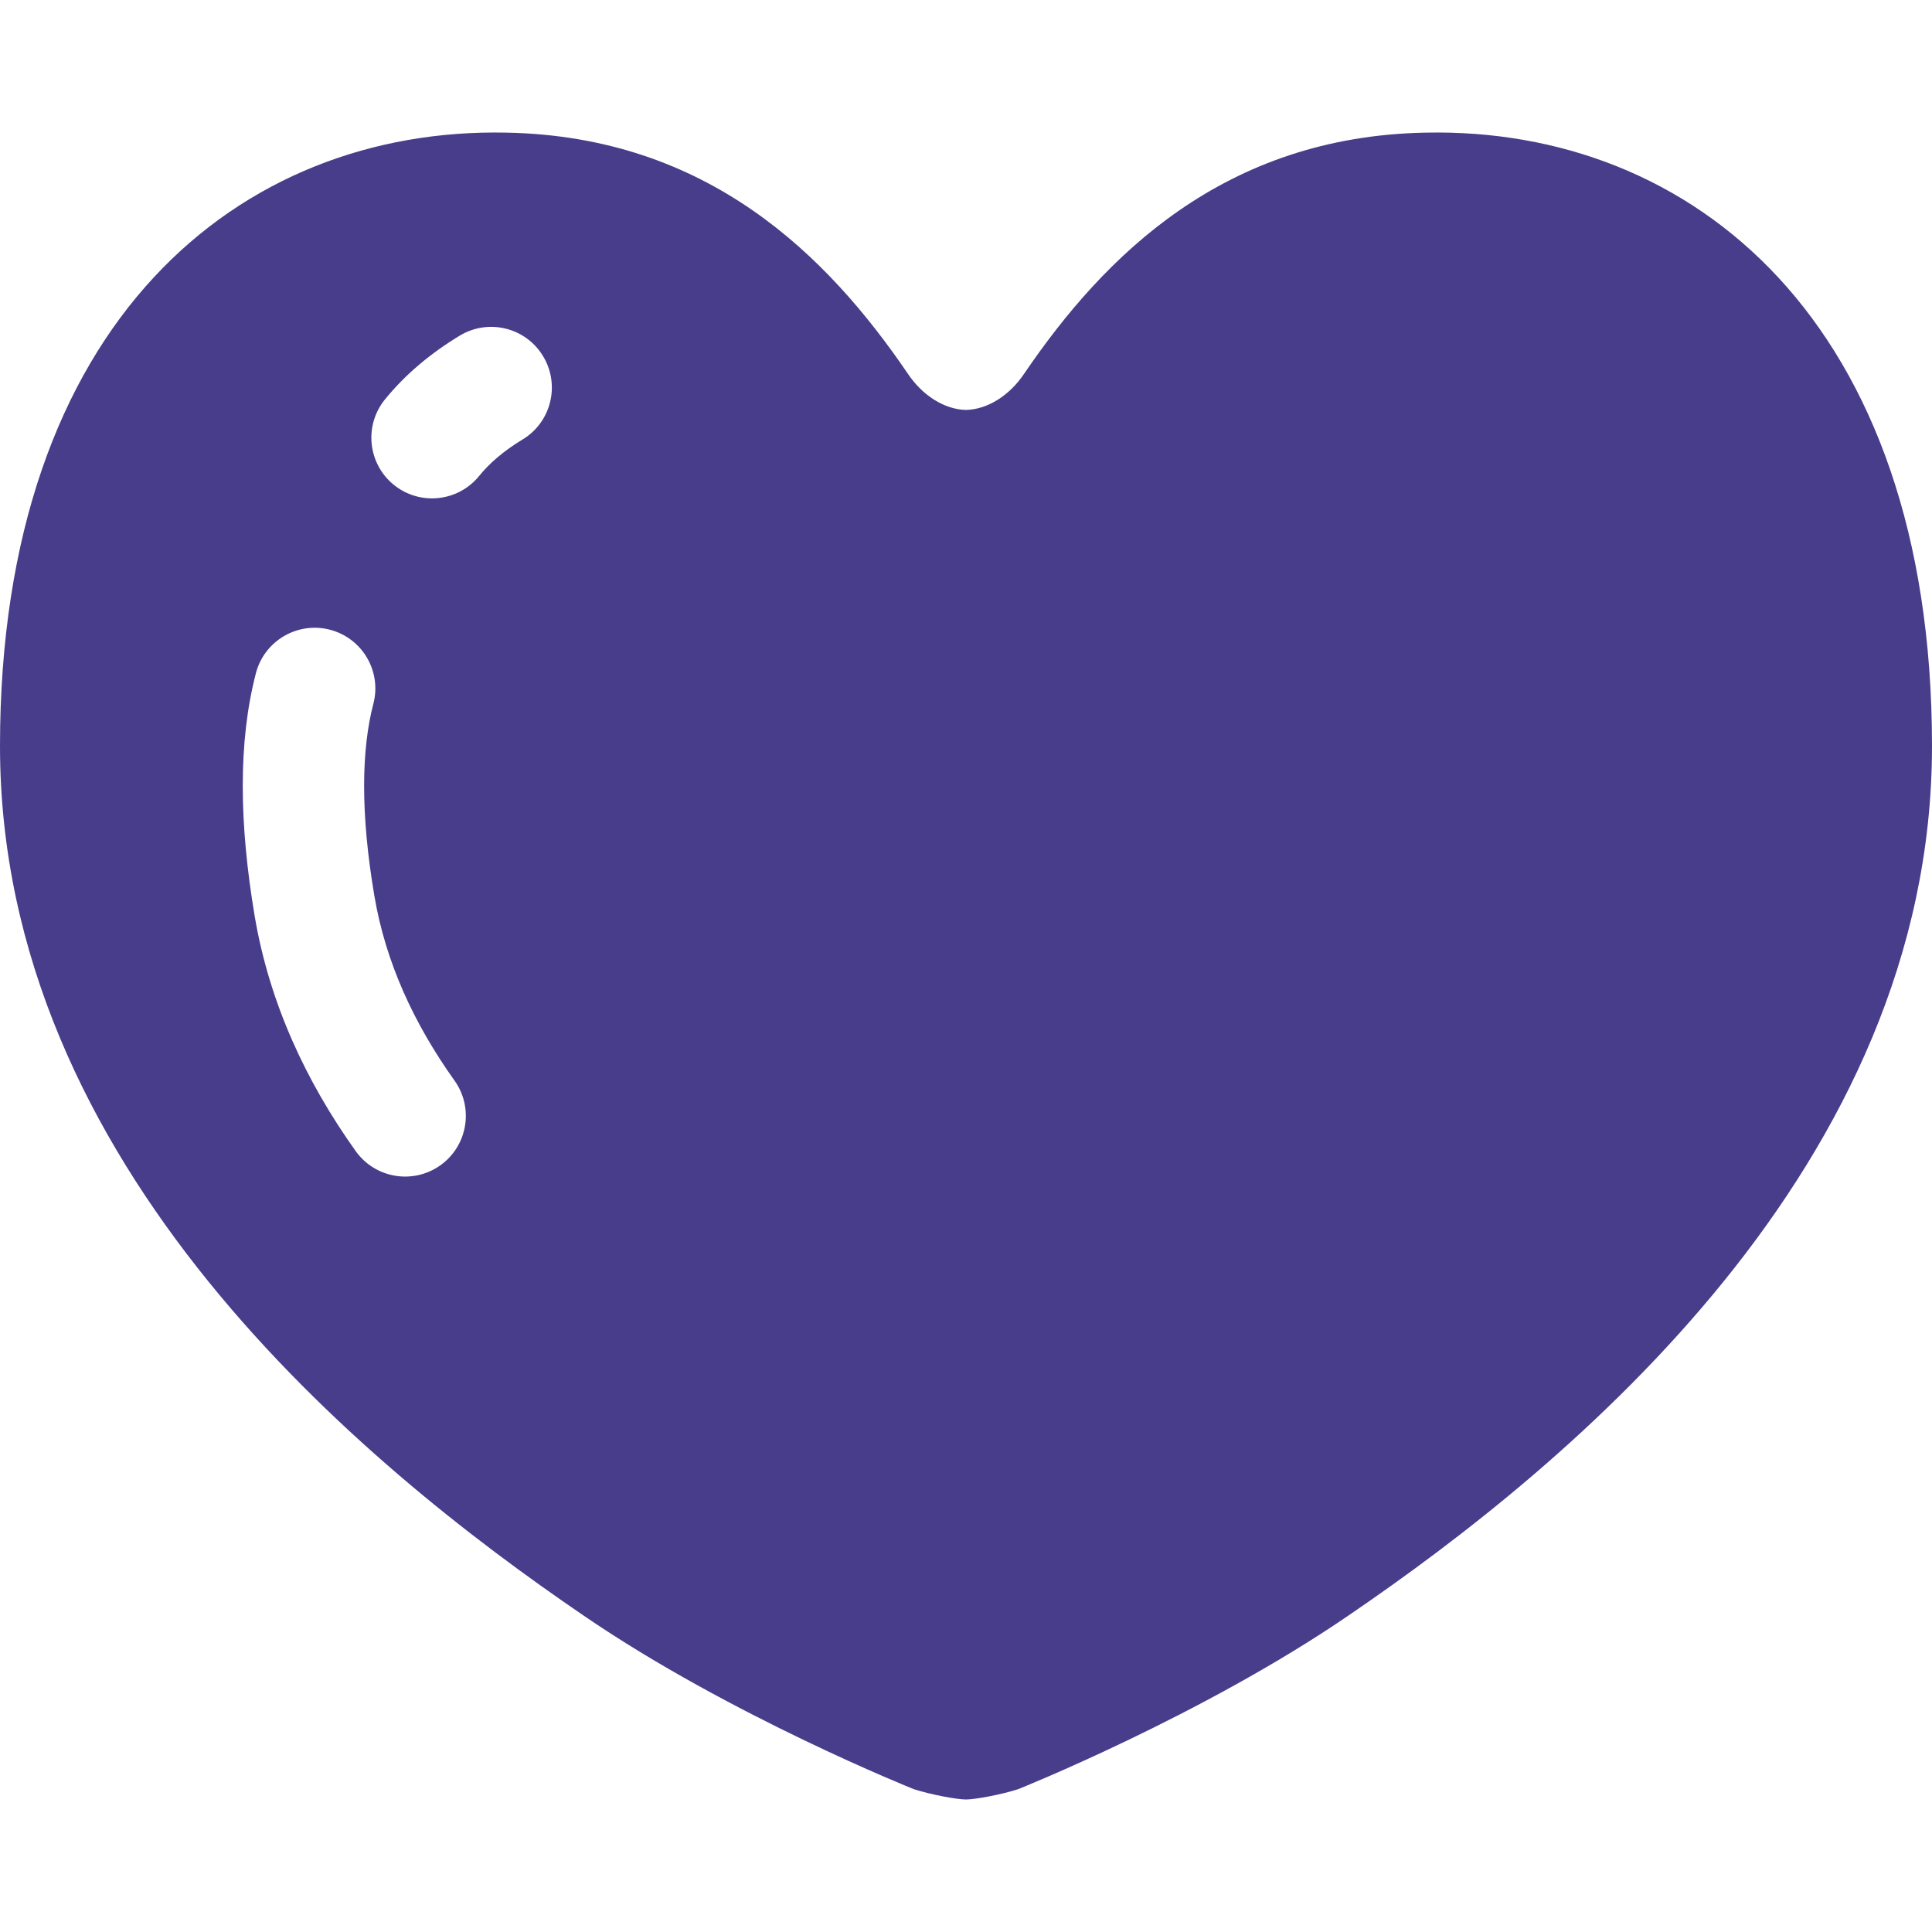
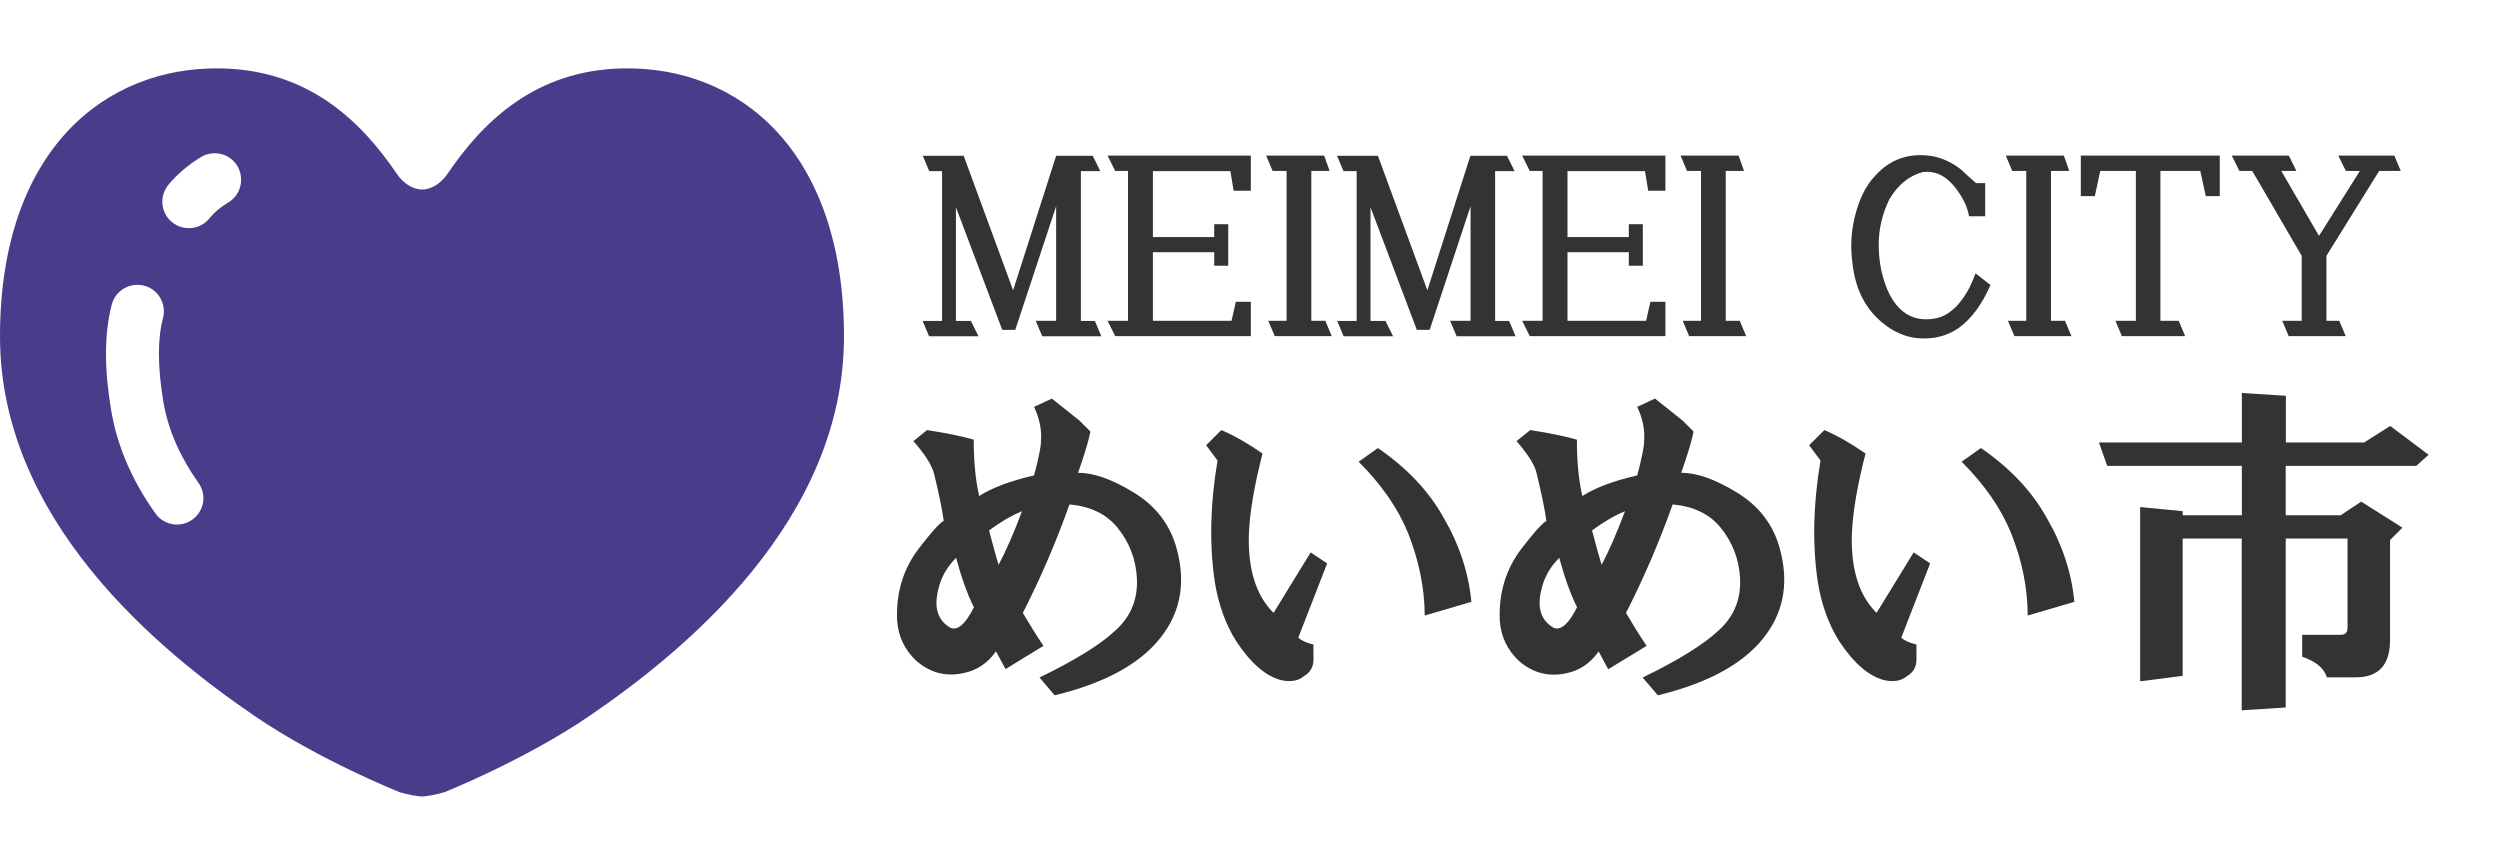
- <svg xmlns="http://www.w3.org/2000/svg" version="1.1" id="_x32_" x="0px" y="0px" viewBox="0 0 512 512" style="width: 256px; height: 256px; opacity: 1;" xml:space="preserve">
+ <svg xmlns="http://www.w3.org/2000/svg" version="1.1" id="_x32_" x="0px" y="0px" viewBox="0 0 1516.6 512" style="enable-background:new 0 0 1516.6 512;" xml:space="preserve">
  <style type="text/css">
- 	.st0{fill:#4B4B4B;}
+ 	.st0{fill:#483D8B;}
+ 	.st1{fill:#333333;}
</style>
  <g>
-     <path class="st0" d="M377.886,35.146c-53.546,0.984-85.225,32.654-106.448,63.85c-3.864,5.78-9.665,9.494-15.444,9.643   c-5.779-0.149-11.57-3.863-15.433-9.643C219.328,67.8,187.659,36.13,134.103,35.146C63.83,33.711,0,84.848,0,197.728   c0,111.276,95.681,190.228,154.694,230.437c38.755,26.532,87.484,45.989,87.484,45.989c4.494,1.444,11.42,2.729,13.816,2.729   c2.408,0,9.333-1.284,13.817-2.729c0,0,48.729-19.458,87.493-45.989C416.319,387.956,512,309.003,512,197.728   C512,84.848,448.159,33.711,377.886,35.146z M116.711,308.811c-7.245,5.158-17.274,3.478-22.442-3.746   c-13.133-18.388-22.882-39.236-26.778-62.3c-2.066-12.34-3.158-23.803-3.158-34.484c0-10.735,1.103-20.709,3.49-29.903   c2.248-8.583,11.045-13.731,19.628-11.494c8.594,2.248,13.742,11.045,11.494,19.628c-1.563,5.961-2.451,13.228-2.451,21.768   c0,8.498,0.867,18.216,2.718,29.132c2.955,17.478,10.371,33.714,21.245,48.964C125.616,293.613,123.936,303.652,116.711,308.811z    M138.491,116.464c-5.062,3.061-8.776,6.293-11.526,9.686c-5.609,6.881-15.733,7.919-22.636,2.311   c-6.871-5.608-7.908-15.732-2.3-22.624c5.383-6.614,12.094-12.223,19.81-16.889c7.609-4.603,17.499-2.162,22.079,5.436   C148.52,101.983,146.09,111.883,138.491,116.464z" style="fill: rgb(72, 61, 139);" />
+     <path class="st0" d="M377.9,41.5c-53.5,1-85.2,32.7-106.4,63.9c-3.9,5.8-9.7,9.5-15.4,9.6c-5.8-0.1-11.6-3.9-15.4-9.6   c-21.2-31.2-52.9-62.9-106.5-63.9C63.8,40.1,0,91.2,0,204.1c0,111.3,95.7,190.2,154.7,230.4c38.8,26.5,87.5,46,87.5,46   c4.5,1.4,11.4,2.7,13.8,2.7c2.4,0,9.3-1.3,13.8-2.7c0,0,48.7-19.5,87.5-46c59-40.2,154.7-119.2,154.7-230.4   C512,91.2,448.2,40.1,377.9,41.5z M116.7,315.2c-7.2,5.2-17.3,3.5-22.4-3.7c-13.1-18.4-22.9-39.2-26.8-62.3   c-2.1-12.3-3.2-23.8-3.2-34.5c0-10.7,1.1-20.7,3.5-29.9c2.2-8.6,11-13.7,19.6-11.5c8.6,2.2,13.7,11,11.5,19.6   c-1.6,6-2.5,13.2-2.5,21.8c0,8.5,0.9,18.2,2.7,29.1c3,17.5,10.4,33.7,21.2,49C125.6,300,123.9,310,116.7,315.2z M138.5,122.8   c-5.1,3.1-8.8,6.3-11.5,9.7c-5.6,6.9-15.7,7.9-22.6,2.3c-6.9-5.6-7.9-15.7-2.3-22.6c5.4-6.6,12.1-12.2,19.8-16.9   c7.6-4.6,17.5-2.2,22.1,5.4C148.5,108.4,146.1,118.3,138.5,122.8z" />
+   </g>
+   <g>
+     <g>
+       <path class="st1" d="M554.1,267.6l8.3-6.7c11.1,1.7,20.5,3.6,28.3,5.8c0,13.3,1.1,24.7,3.3,34.2c7.8-5,18.9-9.2,33.3-12.5    c2.8-10.5,4.2-17.5,4.2-20.8c0.5-6.7-0.8-13.6-4.2-20.8l10.8-5l16.7,13.3l6.7,6.7c-1.1,5.6-3.6,13.9-7.5,25    c9.4,0,20.5,3.9,33.3,11.7c13.9,8.3,22.8,20,26.7,35c5,18.9,2.5,35.6-7.5,50c-12.2,17.8-34.5,30.5-66.7,38.3l-9.2-10.8    c21.7-10.5,36.9-20,45.8-28.3c9.4-8.3,13.9-18.9,13.3-31.7c-0.6-11.7-4.5-21.9-11.7-30.8c-6.7-8.3-16.4-13-29.2-14.2    c-8.3,23.3-17.8,45.3-28.3,65.8c3.9,6.7,8,13.3,12.5,20L610,405.9l-5.8-10.8c-5,7.2-11.7,11.7-20,13.3c-10.6,2.2-20-0.3-28.3-7.5    c-7.2-6.7-11.1-15-11.7-25c-0.6-16.7,3.9-31.1,13.3-43.3c7.2-9.4,12.2-15,15-16.7c-1.1-7.8-3.1-17.2-5.8-28.3    C565.5,282.6,561.4,275.9,554.1,267.6z M590.8,368.4c-3.9-7.8-7.5-17.8-10.8-30c-5.6,5.6-9.2,12-10.8,19.2    c-2.8,11.1-0.3,18.9,7.5,23.3C581.1,382.6,585.8,378.4,590.8,368.4z M620,310.1c-6.7,2.8-13.3,6.7-20,11.7    c2.8,10.6,4.7,17.5,5.8,20.8C610.3,334.2,615,323.4,620,310.1z" />
+       <path class="st1" d="M731.7,270.1l9.2-9.2c7.8,3.3,16.1,8.1,25,14.2c-5,19.5-7.8,35.8-8.3,49.2c-0.6,21.1,4.4,37,15,47.5    l22.5-36.7l10,6.7l-17.5,45c1.7,1.7,4.7,3.1,9.2,4.2v9.2c0,4.5-2,7.8-5.8,10c-3.3,2.8-7.8,3.6-13.3,2.5    c-9.5-2.2-18.6-10-27.5-23.3c-6.7-10.5-11.1-22.8-13.3-36.7c-3.3-22.2-2.8-46.7,1.7-73.3L731.7,270.1z M854.2,323.4    c-6.1-15-16.1-29.4-30-43.3l11.7-8.3c17.8,12.2,31.1,26.4,40,42.5c9.4,16.1,15,33.1,16.7,50.8l-28.3,8.3    C864.2,356.7,860.8,340.1,854.2,323.4z" />
+       <path class="st1" d="M920,267.6l8.3-6.7c11.1,1.7,20.5,3.6,28.3,5.8c0,13.3,1.1,24.7,3.3,34.2c7.8-5,18.9-9.2,33.3-12.5    c2.8-10.5,4.2-17.5,4.2-20.8c0.5-6.7-0.8-13.6-4.2-20.8l10.8-5l16.7,13.3l6.7,6.7c-1.1,5.6-3.6,13.9-7.5,25    c9.4,0,20.5,3.9,33.3,11.7c13.9,8.3,22.8,20,26.7,35c5,18.9,2.5,35.6-7.5,50c-12.2,17.8-34.5,30.5-66.7,38.3l-9.2-10.8    c21.7-10.5,36.9-20,45.8-28.3c9.4-8.3,13.9-18.9,13.3-31.7c-0.6-11.7-4.5-21.9-11.7-30.8c-6.7-8.3-16.4-13-29.2-14.2    c-8.3,23.3-17.8,45.3-28.3,65.8c3.9,6.7,8,13.3,12.5,20l-23.3,14.2l-5.8-10.8c-5,7.2-11.7,11.7-20,13.3c-10.6,2.2-20-0.3-28.3-7.5    c-7.2-6.7-11.1-15-11.7-25c-0.6-16.7,3.9-31.1,13.3-43.3c7.2-9.4,12.2-15,15-16.7c-1.1-7.8-3.1-17.2-5.8-28.3    C931.4,282.6,927.2,275.9,920,267.6z M956.7,368.4c-3.9-7.8-7.5-17.8-10.8-30c-5.6,5.6-9.2,12-10.8,19.2    c-2.8,11.1-0.3,18.9,7.5,23.3C946.9,382.6,951.7,378.4,956.7,368.4z M985.8,310.1c-6.7,2.8-13.3,6.7-20,11.7    c2.8,10.6,4.7,17.5,5.8,20.8C976.1,334.2,980.8,323.4,985.8,310.1z" />
+       <path class="st1" d="M1097.5,270.1l9.2-9.2c7.8,3.3,16.1,8.1,25,14.2c-5,19.5-7.8,35.8-8.3,49.2c-0.6,21.1,4.4,37,15,47.5    l22.5-36.7l10,6.7l-17.5,45c1.7,1.7,4.7,3.1,9.2,4.2v9.2c0,4.5-2,7.8-5.8,10c-3.3,2.8-7.8,3.6-13.3,2.5    c-9.5-2.2-18.6-10-27.5-23.3c-6.7-10.5-11.1-22.8-13.3-36.7c-3.3-22.2-2.8-46.7,1.7-73.3L1097.5,270.1z M1220,323.4    c-6.1-15-16.1-29.4-30-43.3l11.7-8.3c17.8,12.2,31.1,26.4,40,42.5c9.4,16.1,15,33.1,16.7,50.8l-28.3,8.3    C1230,356.7,1226.7,340.1,1220,323.4z" />
+       <path class="st1" d="M1360,312.6v-30h-81.7l-5-14.2h86.7v-30l26.7,1.7v28.3h47.5l15.8-10l23.3,17.5l-7.5,6.7h-79.2v30h33.3    l12.5-8.3l25,15.8l-7.5,7.5v60.8c0,15-7,22.5-20.8,22.5h-17.5c-1.7-5.5-6.7-9.7-15-12.5v-13.3h23.3c2.8,0,4.2-1.4,4.2-4.2v-54.2    h-37.5v102.5l-26.7,1.7V326.7h-35.8v83.3l-25.8,3.3V307.6l25.8,2.5v2.5H1360z" />
+     </g>
+     <g>
+       <path class="st1" d="M632.2,203.9l-3.9-9.3h12.4v-69.5l-24.8,75H608l-28.1-74.4v69h9.1l4.6,9.3h-30l-3.9-9.3h11.8v-90.9h-7.8    l-3.9-9.3h24.8l30,81.6l26.1-81.6h22.2l4.6,9.3h-11.8v90.9h8.5l3.9,9.3H632.2z" />
+       <path class="st1" d="M748.4,115.8l-2-12h-47v40h37.2V136h8.5v25.2h-8.5V153h-37.2v41.6h47.7l2.6-11.5h9.1v20.8h-82.3l-4.6-9.3    h12.4v-90.9h-7.8l-4.6-9.3h86.9v21.3H748.4z" />
+       <path class="st1" d="M803.3,94.4l3.3,9.3h-11.1v90.9h8.5l3.9,9.3h-34.6l-3.9-9.3h11.1v-90.9h-8.5l-3.9-9.3H803.3z" />
+       <path class="st1" d="M883.6,203.9l-3.9-9.3h12.4v-69.5l-24.8,75h-7.8l-28.1-74.4v69h9.1l4.6,9.3h-30l-3.9-9.3h11.8v-90.9H815    l-3.9-9.3h24.8l30,81.6l26.1-81.6h22.2l4.6,9.3h-11.8v90.9h8.5l3.9,9.3H883.6z" />
+       <path class="st1" d="M999.9,115.8l-2-12h-47v40h37.2V136h8.5v25.2h-8.5V153h-37.2v41.6h47.7l2.6-11.5h9.1v20.8H928l-4.6-9.3h12.4    v-90.9H928l-4.6-9.3h86.9v21.3H999.9z" />
+       <path class="st1" d="M1054.7,94.4l3.3,9.3h-11.1v90.9h8.5l3.9,9.3h-34.6l-3.9-9.3h11.1v-90.9h-8.5l-3.9-9.3H1054.7z" />
+       <path class="st1" d="M1204.3,110.9v20.3h-9.8c-0.9-5.1-3.1-10-6.5-14.8c-6.1-9.1-13.3-13.1-21.6-12c-8.3,2.2-15,7.7-20.2,16.4    c-4.4,9.1-6.5,18.3-6.5,27.4c0,9.9,1.7,19,5.2,27.4c5.2,12,13.1,18.1,23.5,18.1c6.1,0,11.1-1.6,15-4.9c3.5-2.5,6.7-6.4,9.8-11.5    c1.7-2.9,3.5-6.7,5.2-11.5l9.1,7.1c-5.2,12-11.8,20.8-19.6,26.3c-7,4.7-15,6.7-24.2,6c-7.8-0.7-15-3.8-21.6-9.3    c-10.4-8.4-16.6-20.4-18.3-36.1c-1.3-9.5-0.9-18.8,1.3-27.9c2.6-10.9,6.7-19.3,12.4-25.2c9.1-10.2,20.7-14.2,34.6-12    c6.1,1.1,12,3.8,17.6,8.2c3.9,3.7,7,6.4,9.1,8.2H1204.3z" />
+       <path class="st1" d="M1252,94.4l3.3,9.3h-11.1v90.9h8.5l3.9,9.3h-34.6l-3.9-9.3h11.1v-90.9h-8.5l-3.9-9.3H1252z" />
+       <path class="st1" d="M1287.2,203.9l-3.9-9.3h12.4v-90.9h-21.6l-3.3,15.3h-8.5V94.4h84.3v24.6h-8.5l-3.3-15.3h-24.2v90.9h11.1    l3.9,9.3H1287.2z" />
+       <path class="st1" d="M1383.9,103.7l22.9,39.4l24.8-39.4h-8.5l-4.6-9.3h34l3.9,9.3h-13.1l-32,51.5v39.4h7.8l3.9,9.3h-34.6l-3.9-9.3    h11.8v-39.4l-30-51.5h-7.8l-4.6-9.3h34.6l4.6,9.3H1383.9z" />
+     </g>
  </g>
</svg>
